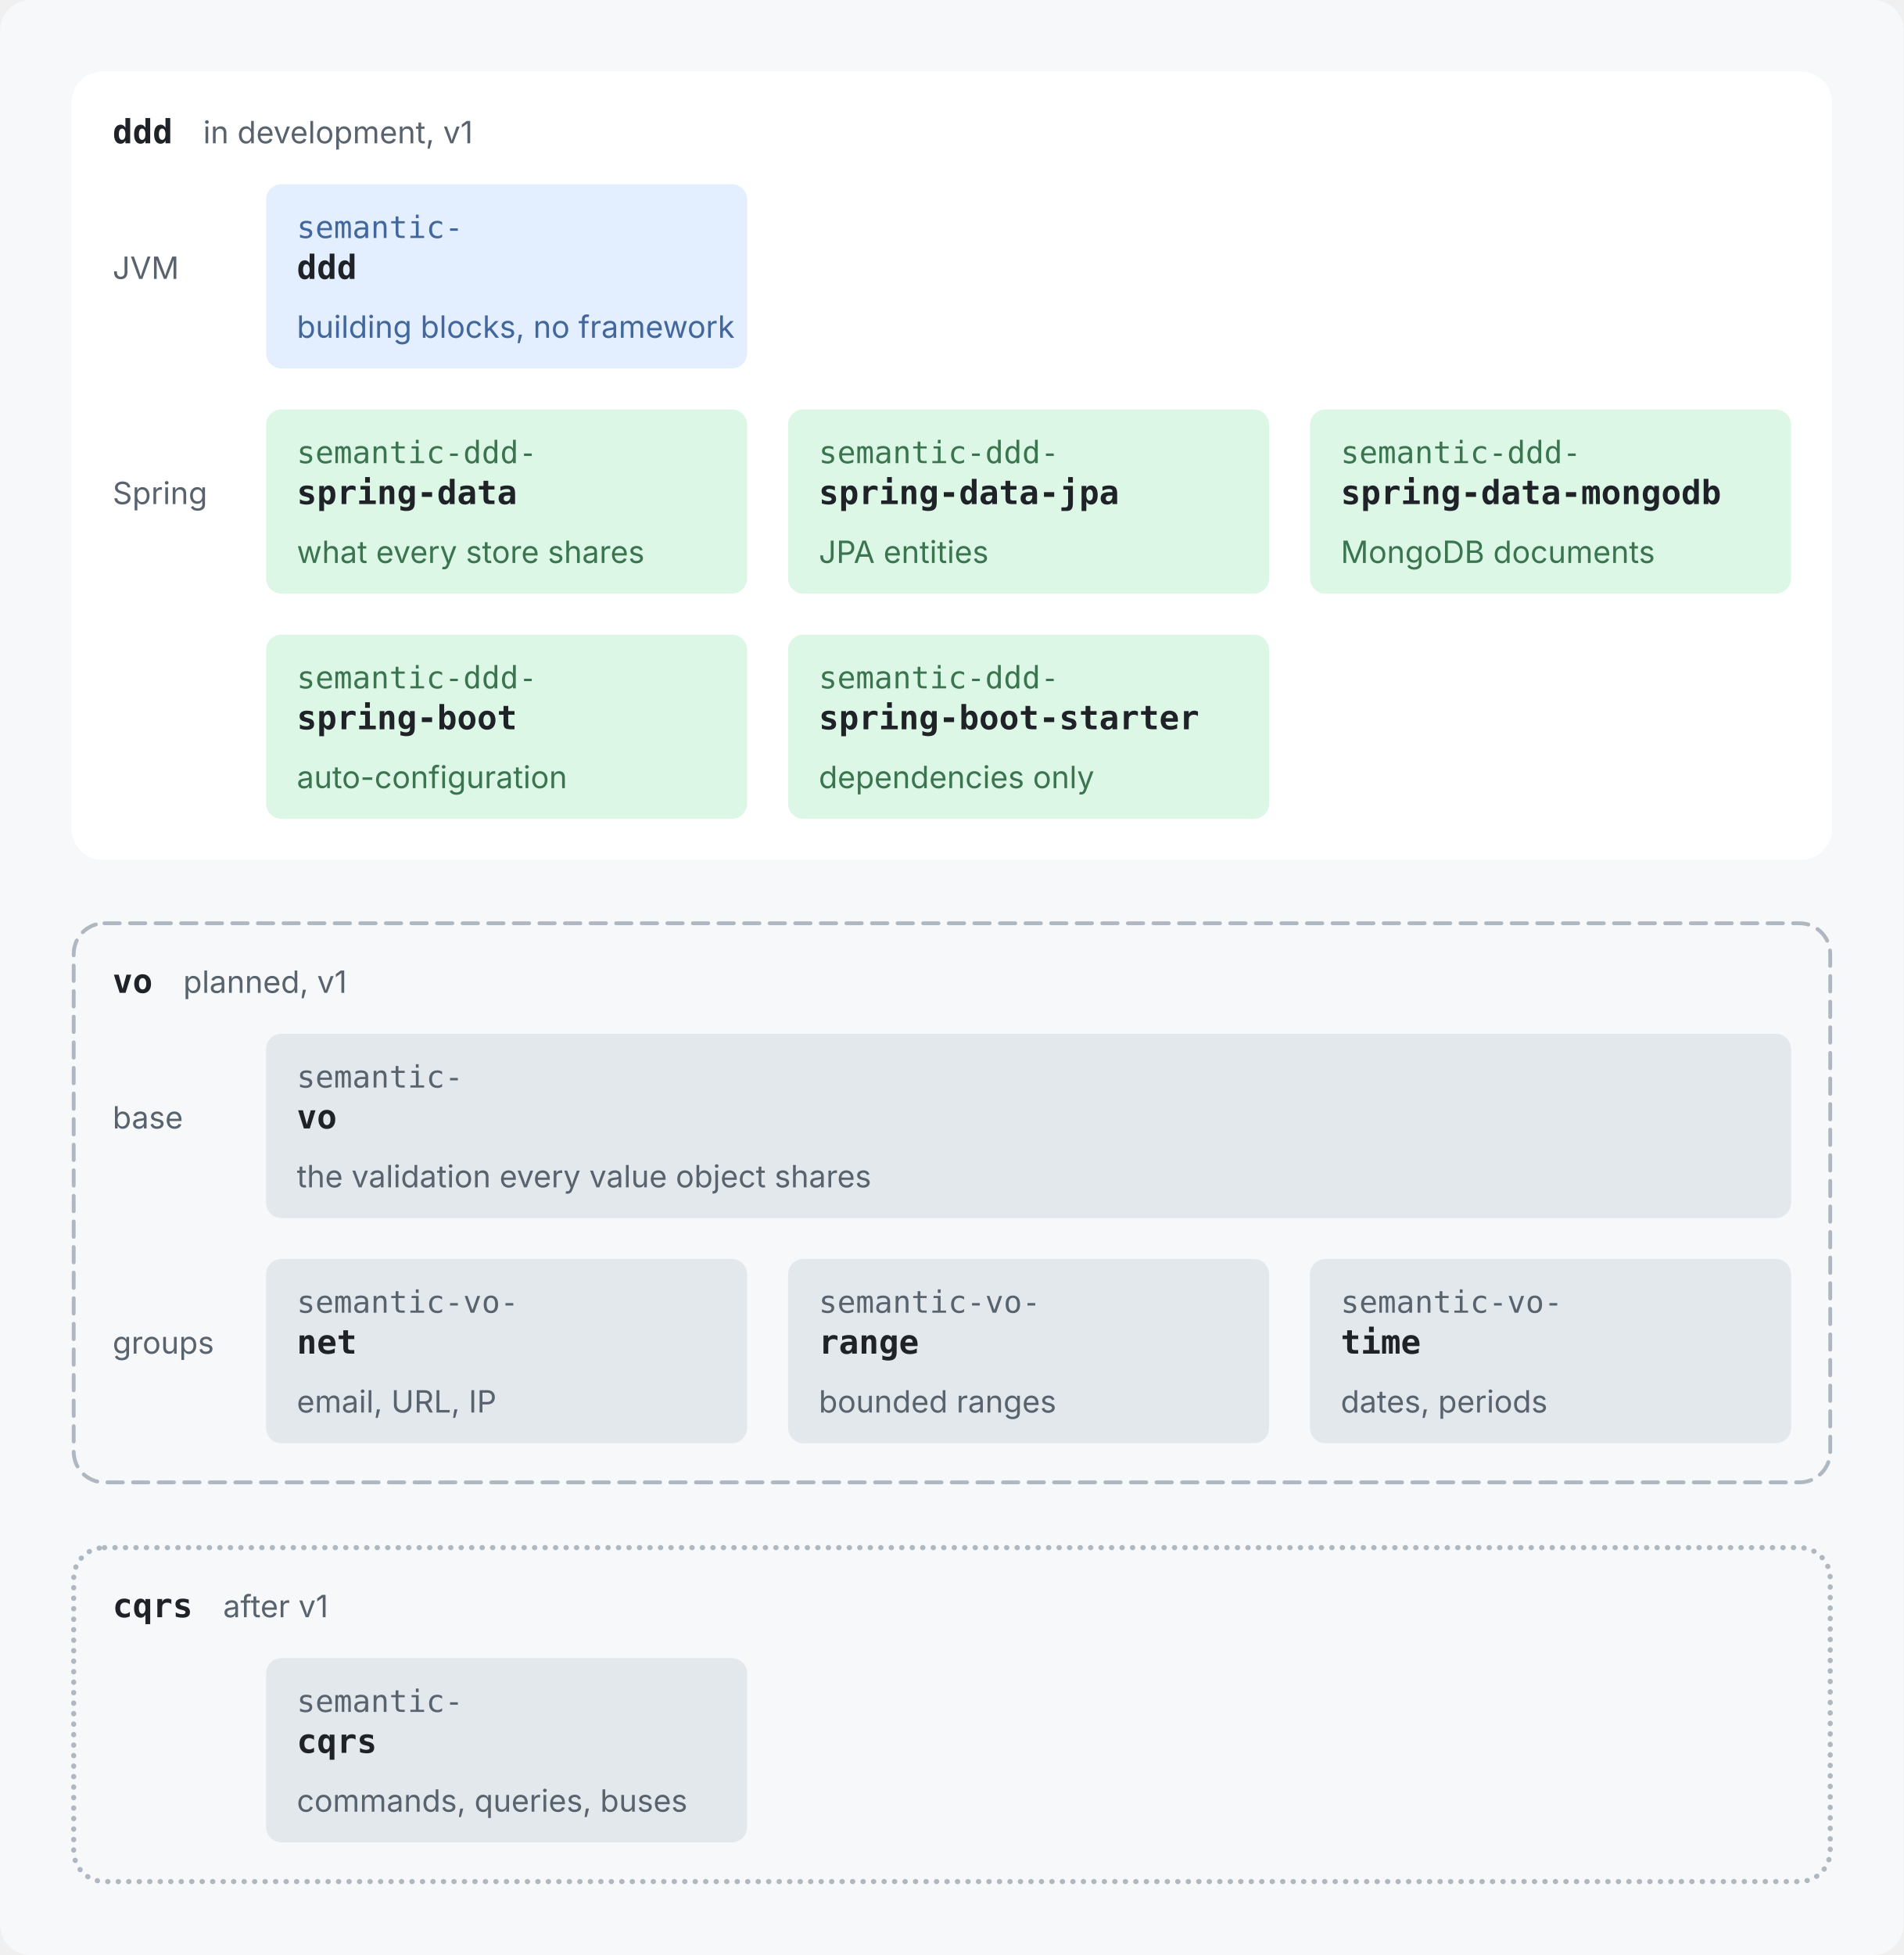
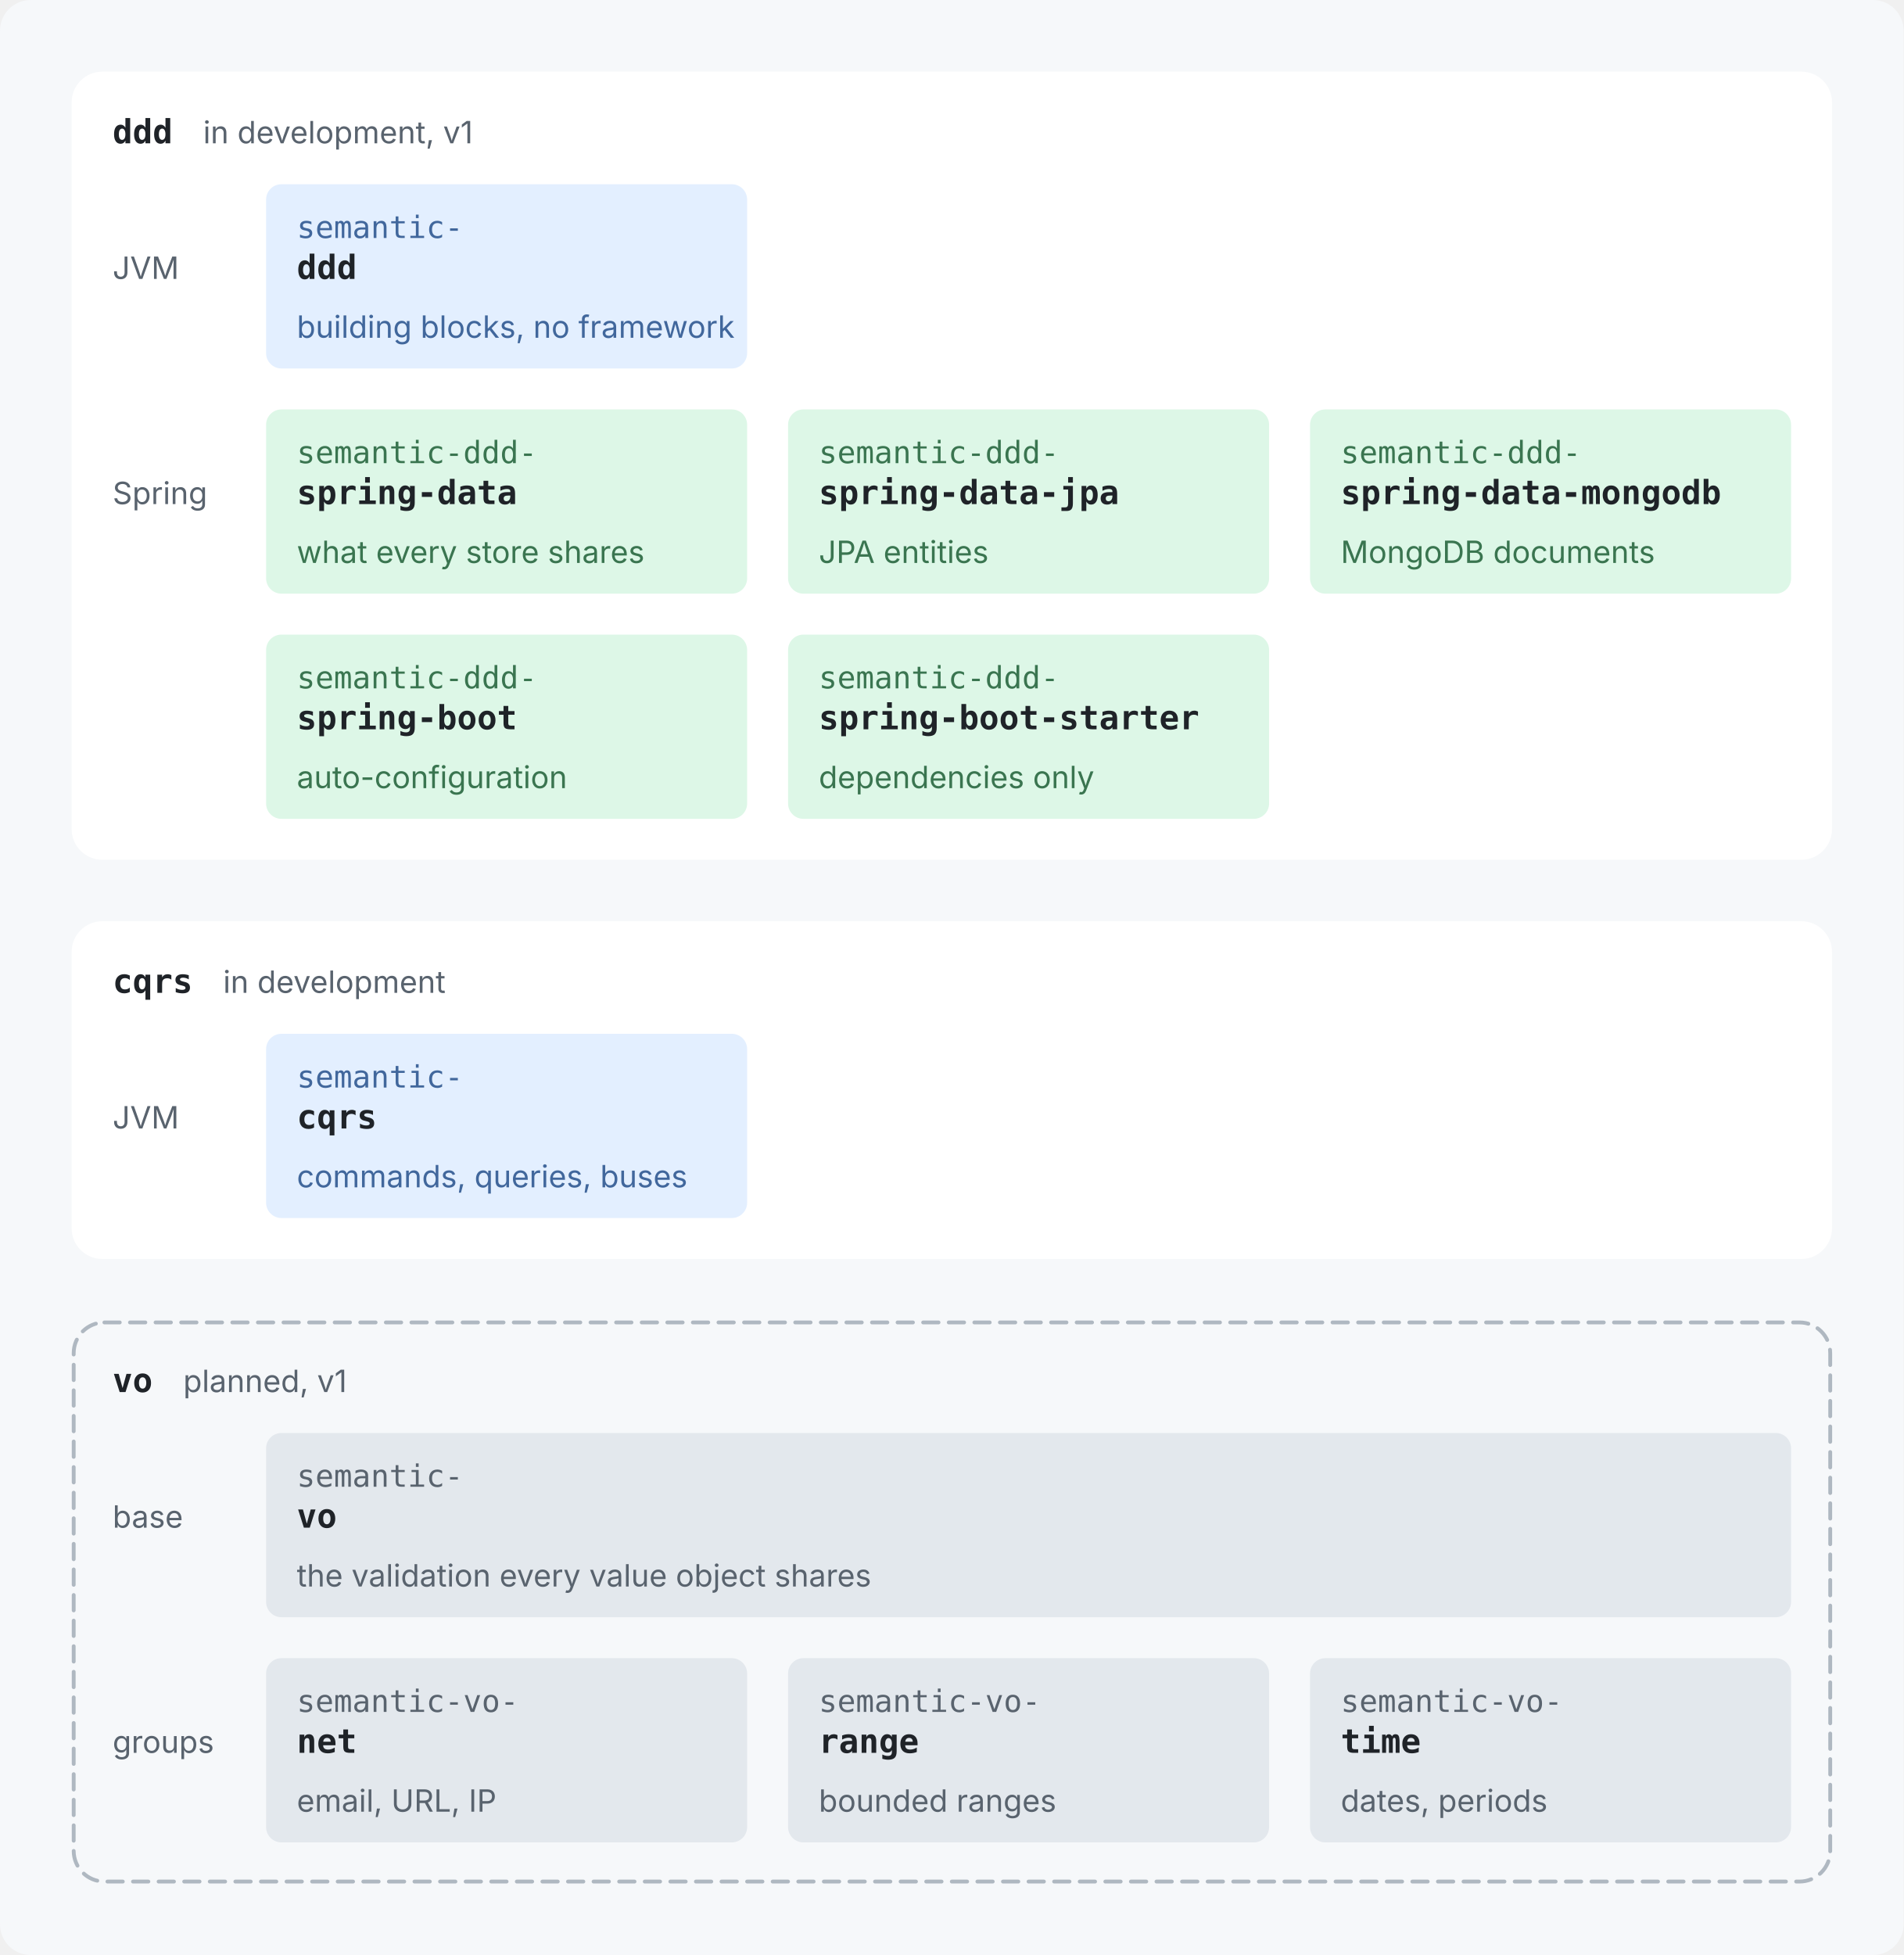
<svg xmlns="http://www.w3.org/2000/svg" viewBox="0 0 744 764" width="744" height="764" role="img">
  <rect width="744" height="764" rx="12" fill="#F6F8FA" />
  <g transform="translate(12,12)">
    <rect x="16.0" y="16.0" width="688.0" height="308.0" rx="12" fill="#FFFFFF" />
    <text x="32.0" y="44.0" font-family="ui-monospace, SFMono-Regular, 'SF Mono', Menlo, Consolas, monospace" font-size="13" font-weight="600" fill="#1F2328" text-anchor="start">ddd</text>
    <text x="67.4" y="44.0" font-family="-apple-system, BlinkMacSystemFont, 'Segoe UI', Inter, Helvetica, Arial, sans-serif" font-size="12" font-weight="400" fill="#59636E" text-anchor="start">in development, v1</text>
    <text x="32.0" y="97.0" font-family="-apple-system, BlinkMacSystemFont, 'Segoe UI', Inter, Helvetica, Arial, sans-serif" font-size="12" font-weight="400" fill="#59636E" text-anchor="start">JVM</text>
    <rect x="92.0" y="60.0" width="188.0" height="72.0" rx="6" fill="#E3EFFF" />
    <text x="104.0" y="81.0" font-family="ui-monospace, SFMono-Regular, 'SF Mono', Menlo, Consolas, monospace" font-size="12" font-weight="400" fill="#41679C" text-anchor="start">semantic-</text>
    <text x="104.0" y="97.0" font-family="ui-monospace, SFMono-Regular, 'SF Mono', Menlo, Consolas, monospace" font-size="13" font-weight="600" fill="#1F2328" text-anchor="start">ddd</text>
    <text x="104.0" y="120.0" font-family="-apple-system, BlinkMacSystemFont, 'Segoe UI', Inter, Helvetica, Arial, sans-serif" font-size="12" font-weight="400" fill="#41679C" text-anchor="start">building blocks, no framework</text>
    <text x="32.0" y="185.0" font-family="-apple-system, BlinkMacSystemFont, 'Segoe UI', Inter, Helvetica, Arial, sans-serif" font-size="12" font-weight="400" fill="#59636E" text-anchor="start">Spring</text>
    <rect x="92.0" y="148.0" width="188.0" height="72.0" rx="6" fill="#DDF7E7" />
    <text x="104.0" y="169.0" font-family="ui-monospace, SFMono-Regular, 'SF Mono', Menlo, Consolas, monospace" font-size="12" font-weight="400" fill="#3A7550" text-anchor="start">semantic-ddd-</text>
    <text x="104.0" y="185.0" font-family="ui-monospace, SFMono-Regular, 'SF Mono', Menlo, Consolas, monospace" font-size="13" font-weight="600" fill="#1F2328" text-anchor="start">spring-data</text>
    <text x="104.0" y="208.0" font-family="-apple-system, BlinkMacSystemFont, 'Segoe UI', Inter, Helvetica, Arial, sans-serif" font-size="12" font-weight="400" fill="#3A7550" text-anchor="start">what every store shares</text>
    <rect x="296.0" y="148.0" width="188.0" height="72.0" rx="6" fill="#DDF7E7" />
    <text x="308.0" y="169.0" font-family="ui-monospace, SFMono-Regular, 'SF Mono', Menlo, Consolas, monospace" font-size="12" font-weight="400" fill="#3A7550" text-anchor="start">semantic-ddd-</text>
    <text x="308.0" y="185.0" font-family="ui-monospace, SFMono-Regular, 'SF Mono', Menlo, Consolas, monospace" font-size="13" font-weight="600" fill="#1F2328" text-anchor="start">spring-data-jpa</text>
    <text x="308.0" y="208.0" font-family="-apple-system, BlinkMacSystemFont, 'Segoe UI', Inter, Helvetica, Arial, sans-serif" font-size="12" font-weight="400" fill="#3A7550" text-anchor="start">JPA entities</text>
    <rect x="500.0" y="148.0" width="188.0" height="72.0" rx="6" fill="#DDF7E7" />
    <text x="512.0" y="169.0" font-family="ui-monospace, SFMono-Regular, 'SF Mono', Menlo, Consolas, monospace" font-size="12" font-weight="400" fill="#3A7550" text-anchor="start">semantic-ddd-</text>
    <text x="512.0" y="185.0" font-family="ui-monospace, SFMono-Regular, 'SF Mono', Menlo, Consolas, monospace" font-size="13" font-weight="600" fill="#1F2328" text-anchor="start">spring-data-mongodb</text>
    <text x="512.0" y="208.0" font-family="-apple-system, BlinkMacSystemFont, 'Segoe UI', Inter, Helvetica, Arial, sans-serif" font-size="12" font-weight="400" fill="#3A7550" text-anchor="start">MongoDB documents</text>
    <rect x="92.0" y="236.0" width="188.0" height="72.0" rx="6" fill="#DDF7E7" />
    <text x="104.0" y="257.0" font-family="ui-monospace, SFMono-Regular, 'SF Mono', Menlo, Consolas, monospace" font-size="12" font-weight="400" fill="#3A7550" text-anchor="start">semantic-ddd-</text>
    <text x="104.0" y="273.0" font-family="ui-monospace, SFMono-Regular, 'SF Mono', Menlo, Consolas, monospace" font-size="13" font-weight="600" fill="#1F2328" text-anchor="start">spring-boot</text>
    <text x="104.0" y="296.0" font-family="-apple-system, BlinkMacSystemFont, 'Segoe UI', Inter, Helvetica, Arial, sans-serif" font-size="12" font-weight="400" fill="#3A7550" text-anchor="start">auto-configuration</text>
    <rect x="296.0" y="236.0" width="188.0" height="72.0" rx="6" fill="#DDF7E7" />
    <text x="308.0" y="257.0" font-family="ui-monospace, SFMono-Regular, 'SF Mono', Menlo, Consolas, monospace" font-size="12" font-weight="400" fill="#3A7550" text-anchor="start">semantic-ddd-</text>
    <text x="308.0" y="273.0" font-family="ui-monospace, SFMono-Regular, 'SF Mono', Menlo, Consolas, monospace" font-size="13" font-weight="600" fill="#1F2328" text-anchor="start">spring-boot-starter</text>
    <text x="308.0" y="296.0" font-family="-apple-system, BlinkMacSystemFont, 'Segoe UI', Inter, Helvetica, Arial, sans-serif" font-size="12" font-weight="400" fill="#3A7550" text-anchor="start">dependencies only</text>
-     <rect x="16.8" y="348.8" width="686.5" height="218.5" rx="12" fill="none" stroke="#AFB8C1" stroke-width="1.5" stroke-dasharray="6 4" stroke-linecap="round" />
-     <text x="32.0" y="376.0" font-family="ui-monospace, SFMono-Regular, 'SF Mono', Menlo, Consolas, monospace" font-size="13" font-weight="600" fill="#1F2328" text-anchor="start">vo</text>
-     <text x="59.6" y="376.0" font-family="-apple-system, BlinkMacSystemFont, 'Segoe UI', Inter, Helvetica, Arial, sans-serif" font-size="12" font-weight="400" fill="#59636E" text-anchor="start">planned, v1</text>
-     <text x="32.0" y="429.0" font-family="-apple-system, BlinkMacSystemFont, 'Segoe UI', Inter, Helvetica, Arial, sans-serif" font-size="12" font-weight="400" fill="#59636E" text-anchor="start">base</text>
-     <rect x="92.0" y="392.0" width="596.0" height="72.0" rx="6" fill="#E3E8ED" />
-     <text x="104.0" y="413.0" font-family="ui-monospace, SFMono-Regular, 'SF Mono', Menlo, Consolas, monospace" font-size="12" font-weight="400" fill="#59636E" text-anchor="start">semantic-</text>
-     <text x="104.0" y="429.0" font-family="ui-monospace, SFMono-Regular, 'SF Mono', Menlo, Consolas, monospace" font-size="13" font-weight="600" fill="#1F2328" text-anchor="start">vo</text>
-     <text x="104.0" y="452.0" font-family="-apple-system, BlinkMacSystemFont, 'Segoe UI', Inter, Helvetica, Arial, sans-serif" font-size="12" font-weight="400" fill="#59636E" text-anchor="start">the validation every value object shares</text>
-     <text x="32.0" y="517.0" font-family="-apple-system, BlinkMacSystemFont, 'Segoe UI', Inter, Helvetica, Arial, sans-serif" font-size="12" font-weight="400" fill="#59636E" text-anchor="start">groups</text>
-     <rect x="92.0" y="480.0" width="188.0" height="72.0" rx="6" fill="#E3E8ED" />
-     <text x="104.0" y="501.0" font-family="ui-monospace, SFMono-Regular, 'SF Mono', Menlo, Consolas, monospace" font-size="12" font-weight="400" fill="#59636E" text-anchor="start">semantic-vo-</text>
-     <text x="104.0" y="517.0" font-family="ui-monospace, SFMono-Regular, 'SF Mono', Menlo, Consolas, monospace" font-size="13" font-weight="600" fill="#1F2328" text-anchor="start">net</text>
-     <text x="104.0" y="540.0" font-family="-apple-system, BlinkMacSystemFont, 'Segoe UI', Inter, Helvetica, Arial, sans-serif" font-size="12" font-weight="400" fill="#59636E" text-anchor="start">email, URL, IP</text>
-     <rect x="296.0" y="480.0" width="188.0" height="72.0" rx="6" fill="#E3E8ED" />
-     <text x="308.0" y="501.0" font-family="ui-monospace, SFMono-Regular, 'SF Mono', Menlo, Consolas, monospace" font-size="12" font-weight="400" fill="#59636E" text-anchor="start">semantic-vo-</text>
-     <text x="308.0" y="517.0" font-family="ui-monospace, SFMono-Regular, 'SF Mono', Menlo, Consolas, monospace" font-size="13" font-weight="600" fill="#1F2328" text-anchor="start">range</text>
-     <text x="308.0" y="540.0" font-family="-apple-system, BlinkMacSystemFont, 'Segoe UI', Inter, Helvetica, Arial, sans-serif" font-size="12" font-weight="400" fill="#59636E" text-anchor="start">bounded ranges</text>
-     <rect x="500.0" y="480.0" width="188.0" height="72.0" rx="6" fill="#E3E8ED" />
-     <text x="512.0" y="501.0" font-family="ui-monospace, SFMono-Regular, 'SF Mono', Menlo, Consolas, monospace" font-size="12" font-weight="400" fill="#59636E" text-anchor="start">semantic-vo-</text>
-     <text x="512.0" y="517.0" font-family="ui-monospace, SFMono-Regular, 'SF Mono', Menlo, Consolas, monospace" font-size="13" font-weight="600" fill="#1F2328" text-anchor="start">time</text>
-     <text x="512.0" y="540.0" font-family="-apple-system, BlinkMacSystemFont, 'Segoe UI', Inter, Helvetica, Arial, sans-serif" font-size="12" font-weight="400" fill="#59636E" text-anchor="start">dates, periods</text>
-     <rect x="16.8" y="592.8" width="686.5" height="130.5" rx="12" fill="none" stroke="#AFB8C1" stroke-width="2" stroke-dasharray="0.1 4" stroke-linecap="round" />
-     <text x="32.0" y="620.0" font-family="ui-monospace, SFMono-Regular, 'SF Mono', Menlo, Consolas, monospace" font-size="13" font-weight="600" fill="#1F2328" text-anchor="start">cqrs</text>
-     <text x="75.2" y="620.0" font-family="-apple-system, BlinkMacSystemFont, 'Segoe UI', Inter, Helvetica, Arial, sans-serif" font-size="12" font-weight="400" fill="#59636E" text-anchor="start">after v1</text>
+     <rect x="16.0" y="348.0" width="688.0" height="132.0" rx="12" fill="#FFFFFF" />
+     <text x="32.0" y="376.0" font-family="ui-monospace, SFMono-Regular, 'SF Mono', Menlo, Consolas, monospace" font-size="13" font-weight="600" fill="#1F2328" text-anchor="start">cqrs</text>
+     <text x="75.2" y="376.0" font-family="-apple-system, BlinkMacSystemFont, 'Segoe UI', Inter, Helvetica, Arial, sans-serif" font-size="12" font-weight="400" fill="#59636E" text-anchor="start">in development</text>
+     <text x="32.0" y="429.0" font-family="-apple-system, BlinkMacSystemFont, 'Segoe UI', Inter, Helvetica, Arial, sans-serif" font-size="12" font-weight="400" fill="#59636E" text-anchor="start">JVM</text>
+     <rect x="92.0" y="392.0" width="188.0" height="72.0" rx="6" fill="#E3EFFF" />
+     <text x="104.0" y="413.0" font-family="ui-monospace, SFMono-Regular, 'SF Mono', Menlo, Consolas, monospace" font-size="12" font-weight="400" fill="#41679C" text-anchor="start">semantic-</text>
+     <text x="104.0" y="429.0" font-family="ui-monospace, SFMono-Regular, 'SF Mono', Menlo, Consolas, monospace" font-size="13" font-weight="600" fill="#1F2328" text-anchor="start">cqrs</text>
+     <text x="104.0" y="452.0" font-family="-apple-system, BlinkMacSystemFont, 'Segoe UI', Inter, Helvetica, Arial, sans-serif" font-size="12" font-weight="400" fill="#41679C" text-anchor="start">commands, queries, buses</text>
+     <rect x="16.8" y="504.8" width="686.5" height="218.5" rx="12" fill="none" stroke="#AFB8C1" stroke-width="1.5" stroke-dasharray="6 4" stroke-linecap="round" />
+     <text x="32.0" y="532.0" font-family="ui-monospace, SFMono-Regular, 'SF Mono', Menlo, Consolas, monospace" font-size="13" font-weight="600" fill="#1F2328" text-anchor="start">vo</text>
+     <text x="59.6" y="532.0" font-family="-apple-system, BlinkMacSystemFont, 'Segoe UI', Inter, Helvetica, Arial, sans-serif" font-size="12" font-weight="400" fill="#59636E" text-anchor="start">planned, v1</text>
+     <text x="32.0" y="585.0" font-family="-apple-system, BlinkMacSystemFont, 'Segoe UI', Inter, Helvetica, Arial, sans-serif" font-size="12" font-weight="400" fill="#59636E" text-anchor="start">base</text>
+     <rect x="92.0" y="548.0" width="596.0" height="72.0" rx="6" fill="#E3E8ED" />
+     <text x="104.0" y="569.0" font-family="ui-monospace, SFMono-Regular, 'SF Mono', Menlo, Consolas, monospace" font-size="12" font-weight="400" fill="#59636E" text-anchor="start">semantic-</text>
+     <text x="104.0" y="585.0" font-family="ui-monospace, SFMono-Regular, 'SF Mono', Menlo, Consolas, monospace" font-size="13" font-weight="600" fill="#1F2328" text-anchor="start">vo</text>
+     <text x="104.0" y="608.0" font-family="-apple-system, BlinkMacSystemFont, 'Segoe UI', Inter, Helvetica, Arial, sans-serif" font-size="12" font-weight="400" fill="#59636E" text-anchor="start">the validation every value object shares</text>
+     <text x="32.0" y="673.0" font-family="-apple-system, BlinkMacSystemFont, 'Segoe UI', Inter, Helvetica, Arial, sans-serif" font-size="12" font-weight="400" fill="#59636E" text-anchor="start">groups</text>
    <rect x="92.0" y="636.0" width="188.0" height="72.0" rx="6" fill="#E3E8ED" />
-     <text x="104.0" y="657.0" font-family="ui-monospace, SFMono-Regular, 'SF Mono', Menlo, Consolas, monospace" font-size="12" font-weight="400" fill="#59636E" text-anchor="start">semantic-</text>
-     <text x="104.0" y="673.0" font-family="ui-monospace, SFMono-Regular, 'SF Mono', Menlo, Consolas, monospace" font-size="13" font-weight="600" fill="#1F2328" text-anchor="start">cqrs</text>
-     <text x="104.0" y="696.0" font-family="-apple-system, BlinkMacSystemFont, 'Segoe UI', Inter, Helvetica, Arial, sans-serif" font-size="12" font-weight="400" fill="#59636E" text-anchor="start">commands, queries, buses</text>
+     <text x="104.0" y="657.0" font-family="ui-monospace, SFMono-Regular, 'SF Mono', Menlo, Consolas, monospace" font-size="12" font-weight="400" fill="#59636E" text-anchor="start">semantic-vo-</text>
+     <text x="104.0" y="673.0" font-family="ui-monospace, SFMono-Regular, 'SF Mono', Menlo, Consolas, monospace" font-size="13" font-weight="600" fill="#1F2328" text-anchor="start">net</text>
+     <text x="104.0" y="696.0" font-family="-apple-system, BlinkMacSystemFont, 'Segoe UI', Inter, Helvetica, Arial, sans-serif" font-size="12" font-weight="400" fill="#59636E" text-anchor="start">email, URL, IP</text>
+     <rect x="296.0" y="636.0" width="188.0" height="72.0" rx="6" fill="#E3E8ED" />
+     <text x="308.0" y="657.0" font-family="ui-monospace, SFMono-Regular, 'SF Mono', Menlo, Consolas, monospace" font-size="12" font-weight="400" fill="#59636E" text-anchor="start">semantic-vo-</text>
+     <text x="308.0" y="673.0" font-family="ui-monospace, SFMono-Regular, 'SF Mono', Menlo, Consolas, monospace" font-size="13" font-weight="600" fill="#1F2328" text-anchor="start">range</text>
+     <text x="308.0" y="696.0" font-family="-apple-system, BlinkMacSystemFont, 'Segoe UI', Inter, Helvetica, Arial, sans-serif" font-size="12" font-weight="400" fill="#59636E" text-anchor="start">bounded ranges</text>
+     <rect x="500.0" y="636.0" width="188.0" height="72.0" rx="6" fill="#E3E8ED" />
+     <text x="512.0" y="657.0" font-family="ui-monospace, SFMono-Regular, 'SF Mono', Menlo, Consolas, monospace" font-size="12" font-weight="400" fill="#59636E" text-anchor="start">semantic-vo-</text>
+     <text x="512.0" y="673.0" font-family="ui-monospace, SFMono-Regular, 'SF Mono', Menlo, Consolas, monospace" font-size="13" font-weight="600" fill="#1F2328" text-anchor="start">time</text>
+     <text x="512.0" y="696.0" font-family="-apple-system, BlinkMacSystemFont, 'Segoe UI', Inter, Helvetica, Arial, sans-serif" font-size="12" font-weight="400" fill="#59636E" text-anchor="start">dates, periods</text>
  </g>
</svg>
